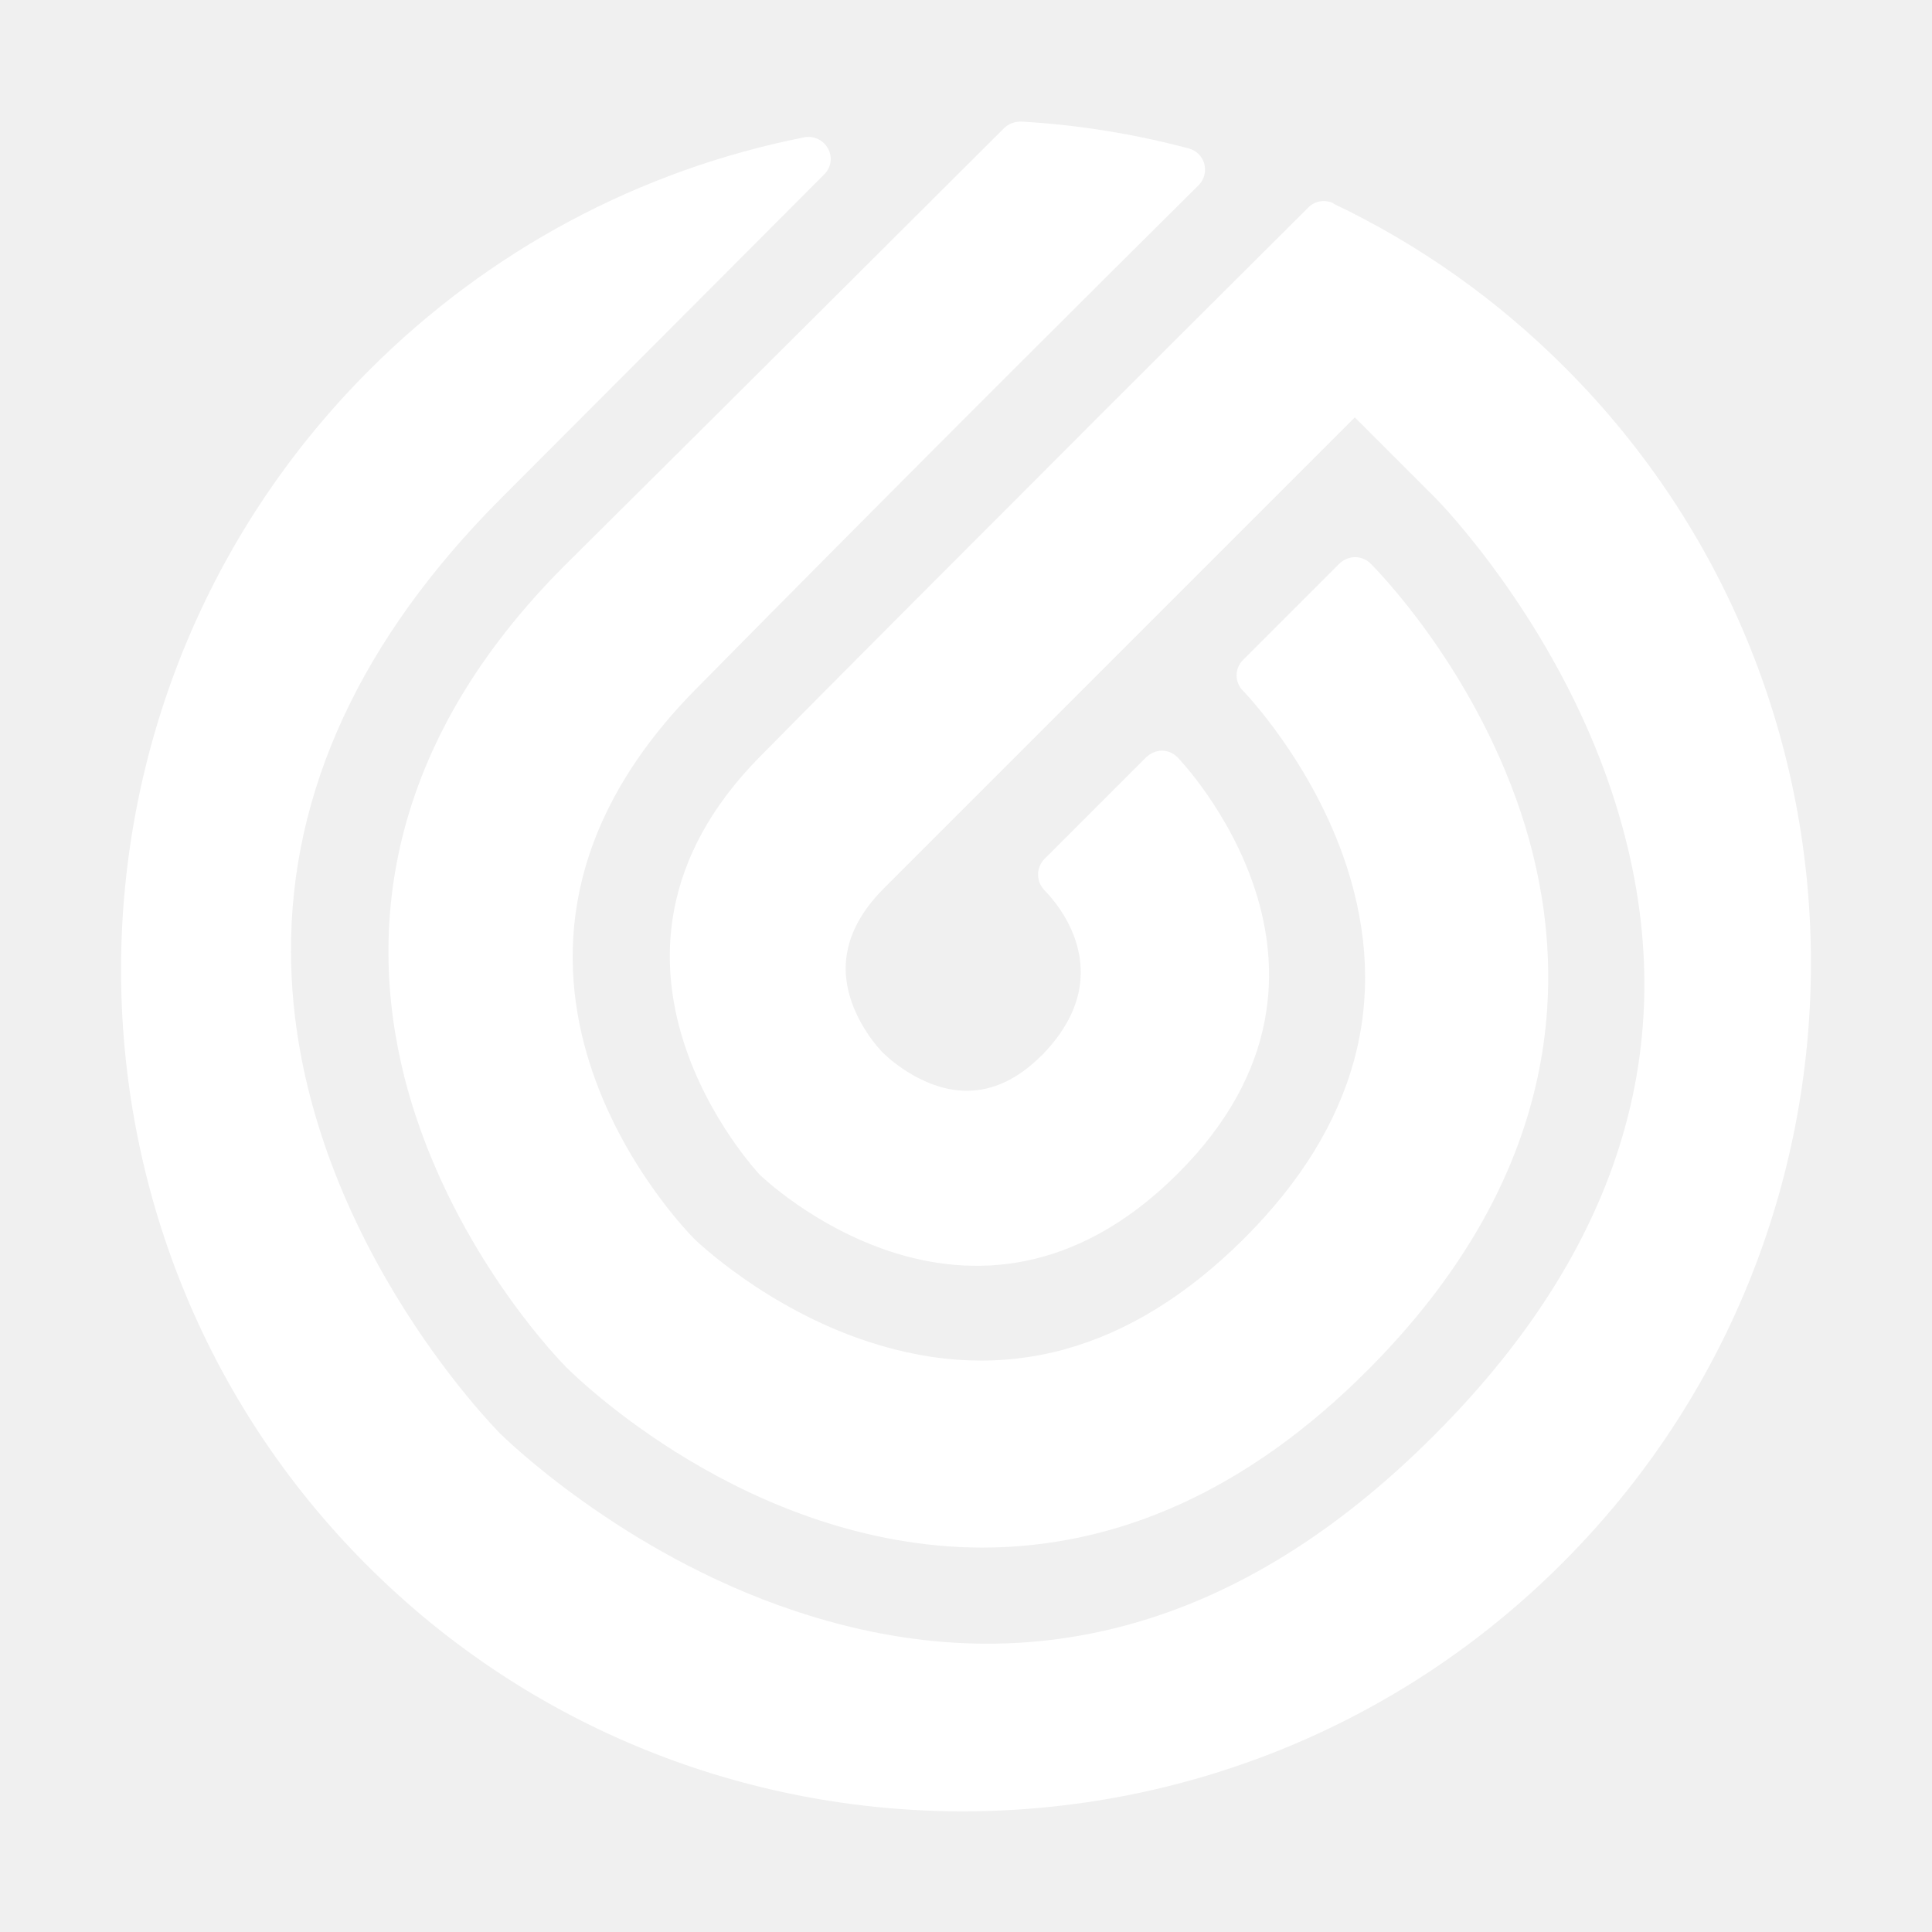
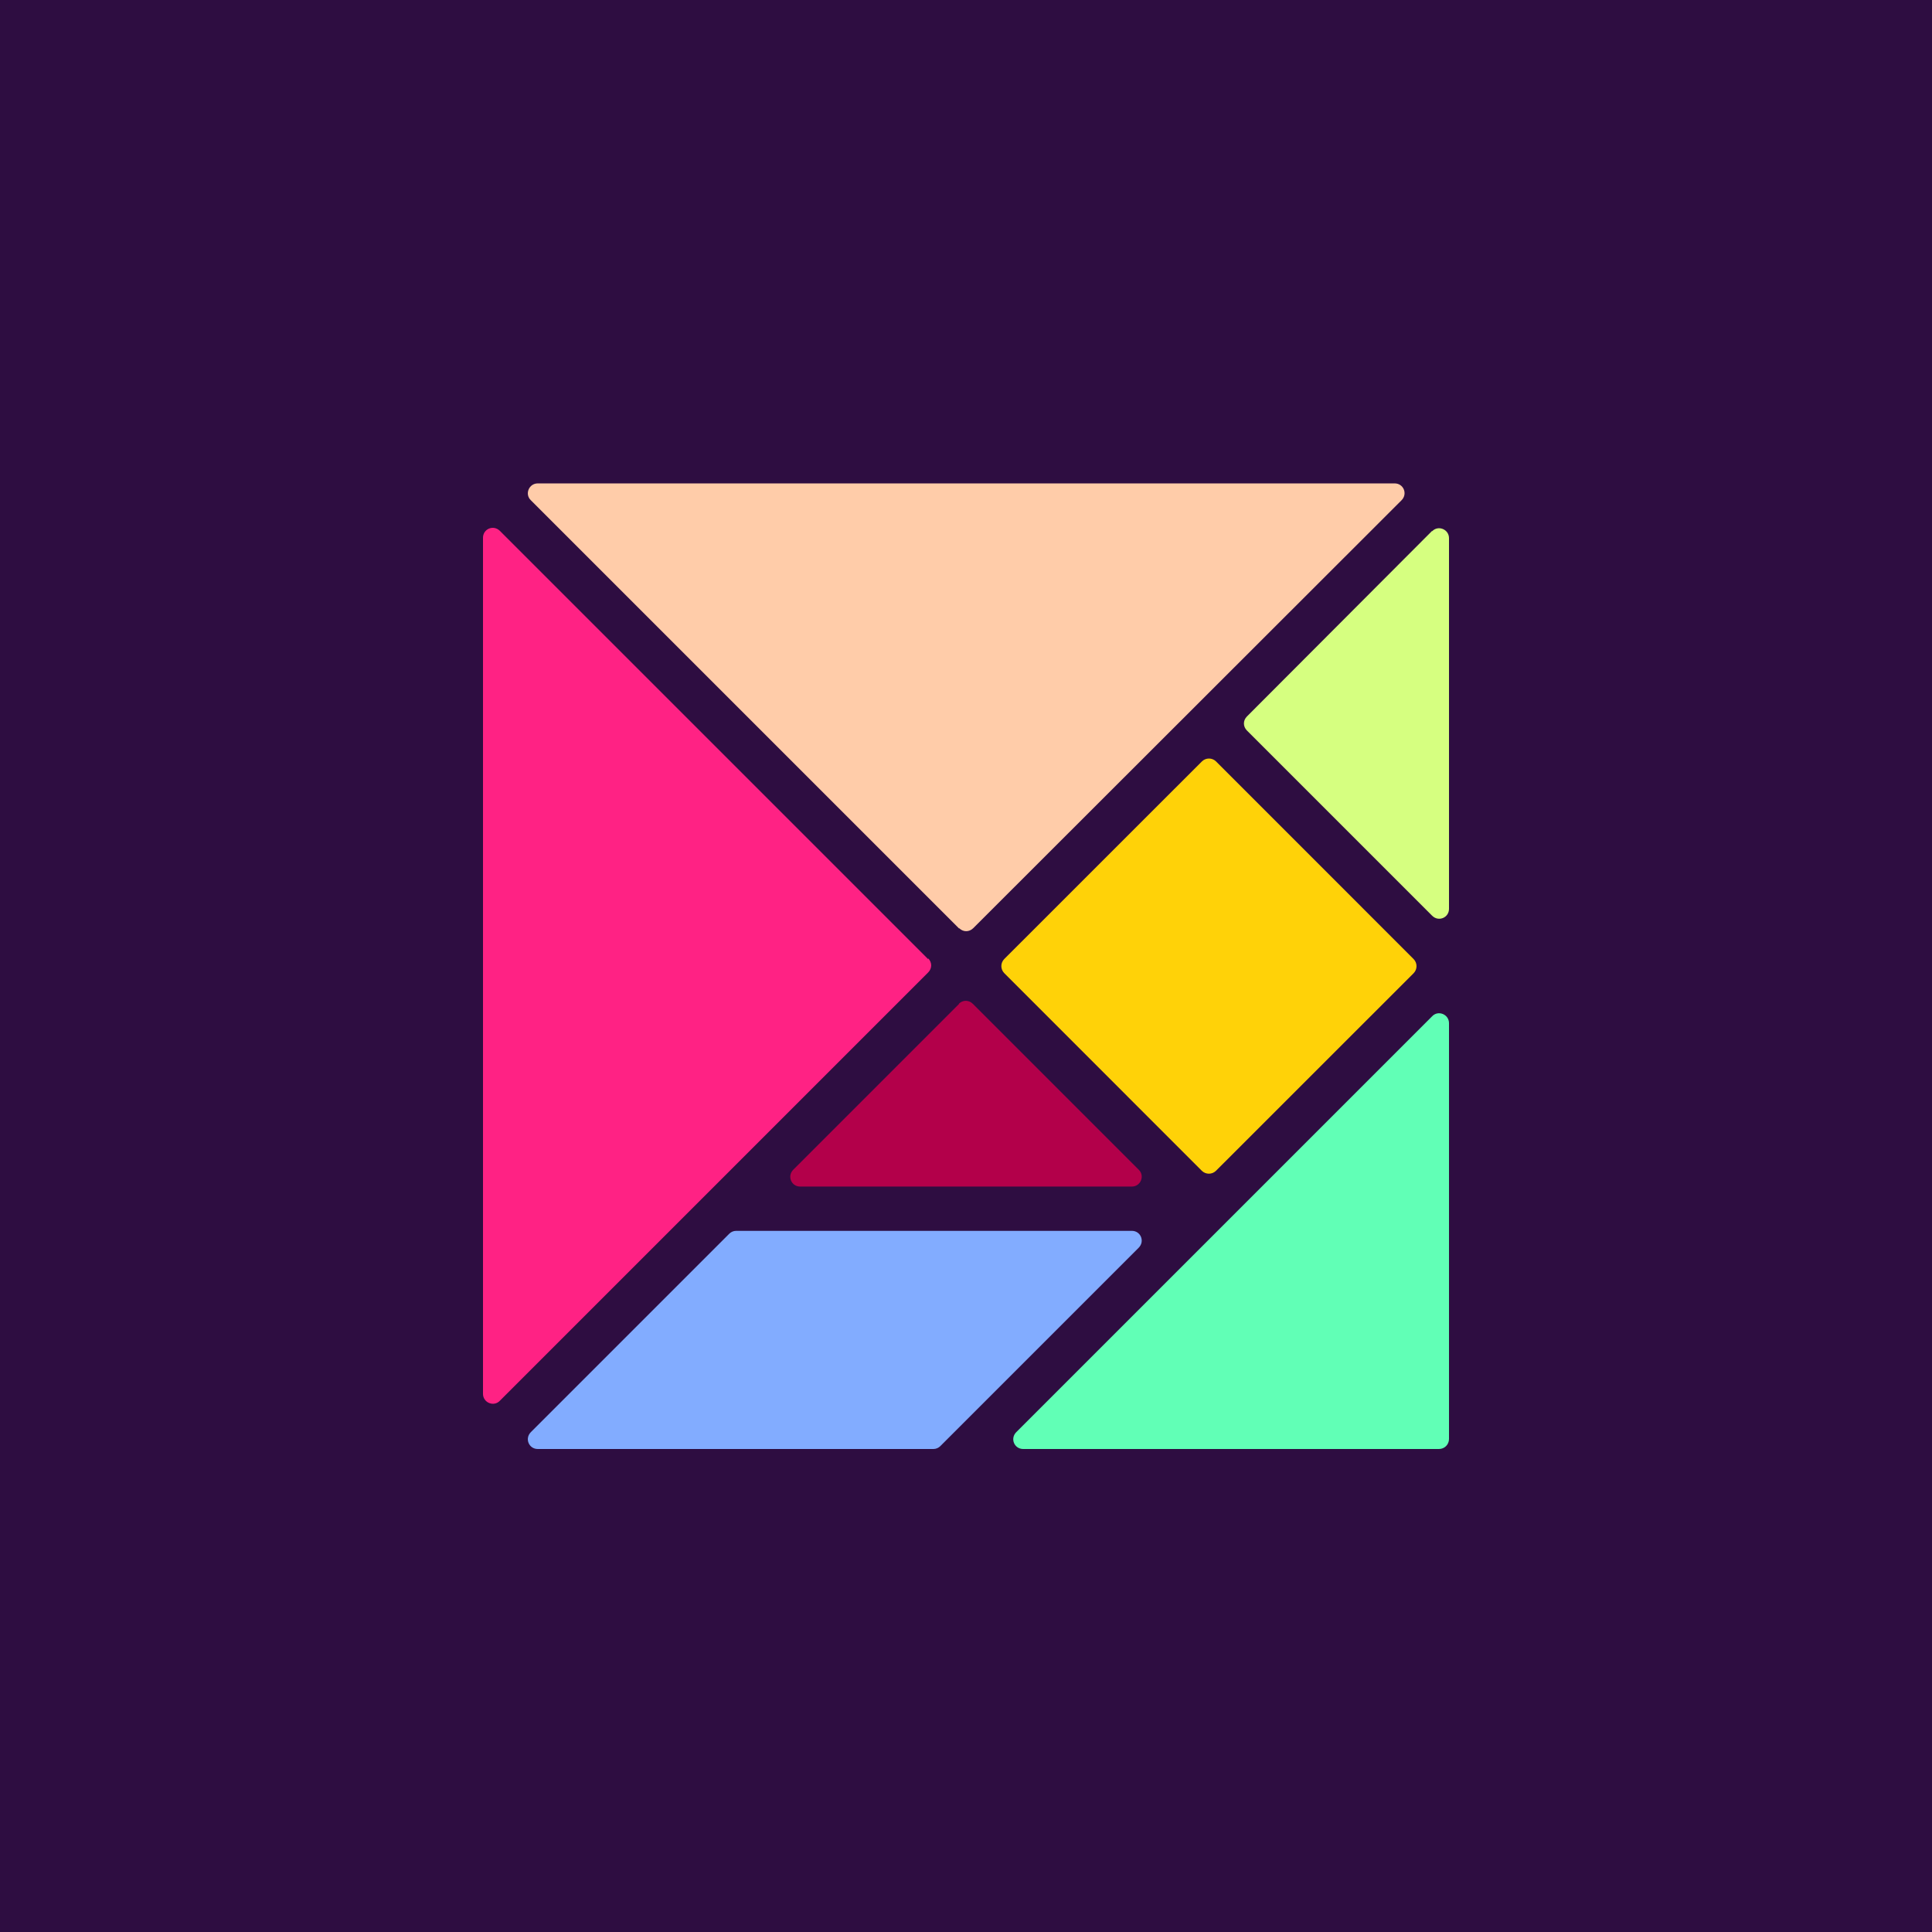
- <svg xmlns="http://www.w3.org/2000/svg" width="48" height="48" viewBox="0 0 48 48" fill="none">
-   <g clip-path="url(#game_clip)">
-     <path d="M14.03,14.05c-5.12,5.12-4.83,10.29-3.69,13.71,1.23,3.68,3.63,6.11,3.73,6.21.18.18,4.48,4.46,10.32,4.48,3.43,0,6.65-1.47,9.57-4.39l.09-.09c5.15-5.21,4.87-10.38,3.73-13.8-1.23-3.67-3.63-6.07-3.73-6.17-.21-.21-.55-.21-.77,0l-2.4,2.4c-.21.21-.21.55,0,.76.02.02,1.73,1.78,2.57,4.34,1.1,3.36.25,6.48-2.53,9.26l-.03.03c-2.81,2.79-5.93,3.65-9.3,2.55-2.56-.83-4.32-2.54-4.33-2.55-.28-.28-6.68-6.84,0-13.64,2.11-2.14,4.64-4.69,7.52-7.57,1.82-1.82,3.54-3.53,5-4.98h0c.14-.14.19-.34.14-.53-.05-.19-.2-.33-.38-.38-1.35-.36-2.76-.59-4.17-.67-.15,0-.31.05-.42.16-1.9,1.89-5.83,5.82-10.86,10.81l-.05.05Z" style="fill:#fff; stroke-width:0px;" />
-     <path d="M33.13,5.05c-.21-.1-.46-.06-.62.1-1.99,1.98-4.66,4.64-7.22,7.21-2.88,2.88-5.04,5.05-6.42,6.45-4.99,5.06-.05,10.31,0,10.37.05.05,5.25,5.08,10.37,0l.03-.03c5.07-5.07.03-10.29-.02-10.34-.1-.1-.24-.16-.38-.16-.14,0-.28.06-.39.16l-2.53,2.53c-.1.1-.16.24-.16.39,0,.15.06.28.16.39.2.2,1.93,2-.01,4.04-.02.03-.07.07-.07.07-.58.58-1.2.87-1.85.87-1.16,0-2.08-.94-2.1-.96,0,0-.9-.9-.91-2.07,0-.7.32-1.37.95-2,.82-.82,1.36-1.36,1.71-1.71.48-.48.6-.6.63-.63,0,0,9.36-9.36,9.36-9.36l2.02,2.02s2.94,2.97,4.37,7.3c1.9,5.74.43,11.1-4.38,15.93,0,0-.06.06-.06.06-4.79,4.79-10.13,6.26-15.87,4.34-4.33-1.44-7.28-4.37-7.31-4.4-.05-.05-5.18-5.19-5.2-11.96-.02-4,1.74-7.79,5.21-11.27,3.61-3.62,6.21-6.22,8.04-8.06.17-.17.21-.43.09-.64-.11-.21-.35-.32-.58-.28-4.1.81-7.84,2.81-10.81,5.78-8.21,8.21-8.23,21.53-.06,29.7s21.5,8.15,29.7-.06c8.21-8.21,8.23-21.53.06-29.7-1.68-1.68-3.61-3.05-5.75-4.07Z" style="fill:#fff; stroke-width:0px;" />
+ <svg xmlns="http://www.w3.org/2000/svg" id="b" viewBox="0 0 48 48" width="48" height="48">
+   <g id="c">
+     <rect width="48" height="48" style="fill:#2e0d41; stroke-width:0px;" />
+     <path d="M23.06,23.83l-10.64-10.64c-.16-.16-.42-.05-.42.17v21.27c0,.22.27.33.42.17l10.64-10.64c.1-.1.1-.25,0-.35Z" style="fill:#ff2284; stroke-width:0px;" />
+     <path d="M23.83,23.06c.1.1.25.1.35,0l10.64-10.63c.16-.16.05-.42-.17-.42H13.36c-.22,0-.33.27-.17.42l10.64,10.64h0Z" style="fill:#ffcca9; stroke-width:0px;" />
+     <path d="M23.83,24.94l-4.12,4.12c-.16.16-.05.42.17.42h8.24c.22,0,.33-.27.17-.42l-4.12-4.12c-.1-.1-.25-.1-.35,0Z" style="fill:#b3004a; stroke-width:0px;" />
+     <path d="M35.58,13.19l-4.6,4.61c-.1.1-.1.25,0,.35l4.6,4.6c.16.16.42.05.42-.17v-9.21c0-.22-.27-.33-.42-.17Z" style="fill:#d6ff80; stroke-width:0px;" />
+     <path d="M28.12,30.58h-9.83c-.07,0-.13.03-.17.07l-4.93,4.93c-.16.16-.05.42.17.42h9.83c.07,0,.13-.03.17-.07l4.93-4.93c.16-.16.05-.42-.17-.42Z" style="fill:#82acff; stroke-width:0px;" />
+     <path d="M35.58,25.25l-10.33,10.33c-.16.16-.05.42.17.42h10.33c.14,0,.25-.11.25-.25v-10.33c0-.22-.27-.33-.42-.17Z" style="fill:#61ffb6; stroke-width:0px;" />
+     <rect x="26.31" y="20.28" width="7.44" height="7.44" rx=".25" ry=".25" transform="translate(-8.17 28.26) rotate(-44.99)" style="fill:#ffd208; stroke-width:0px;" />
  </g>
-   <defs>
-     <clipPath id="game_clip">
-       <rect width="48" height="48" rx="24" fill="white" />
-     </clipPath>
-   </defs>
</svg>
